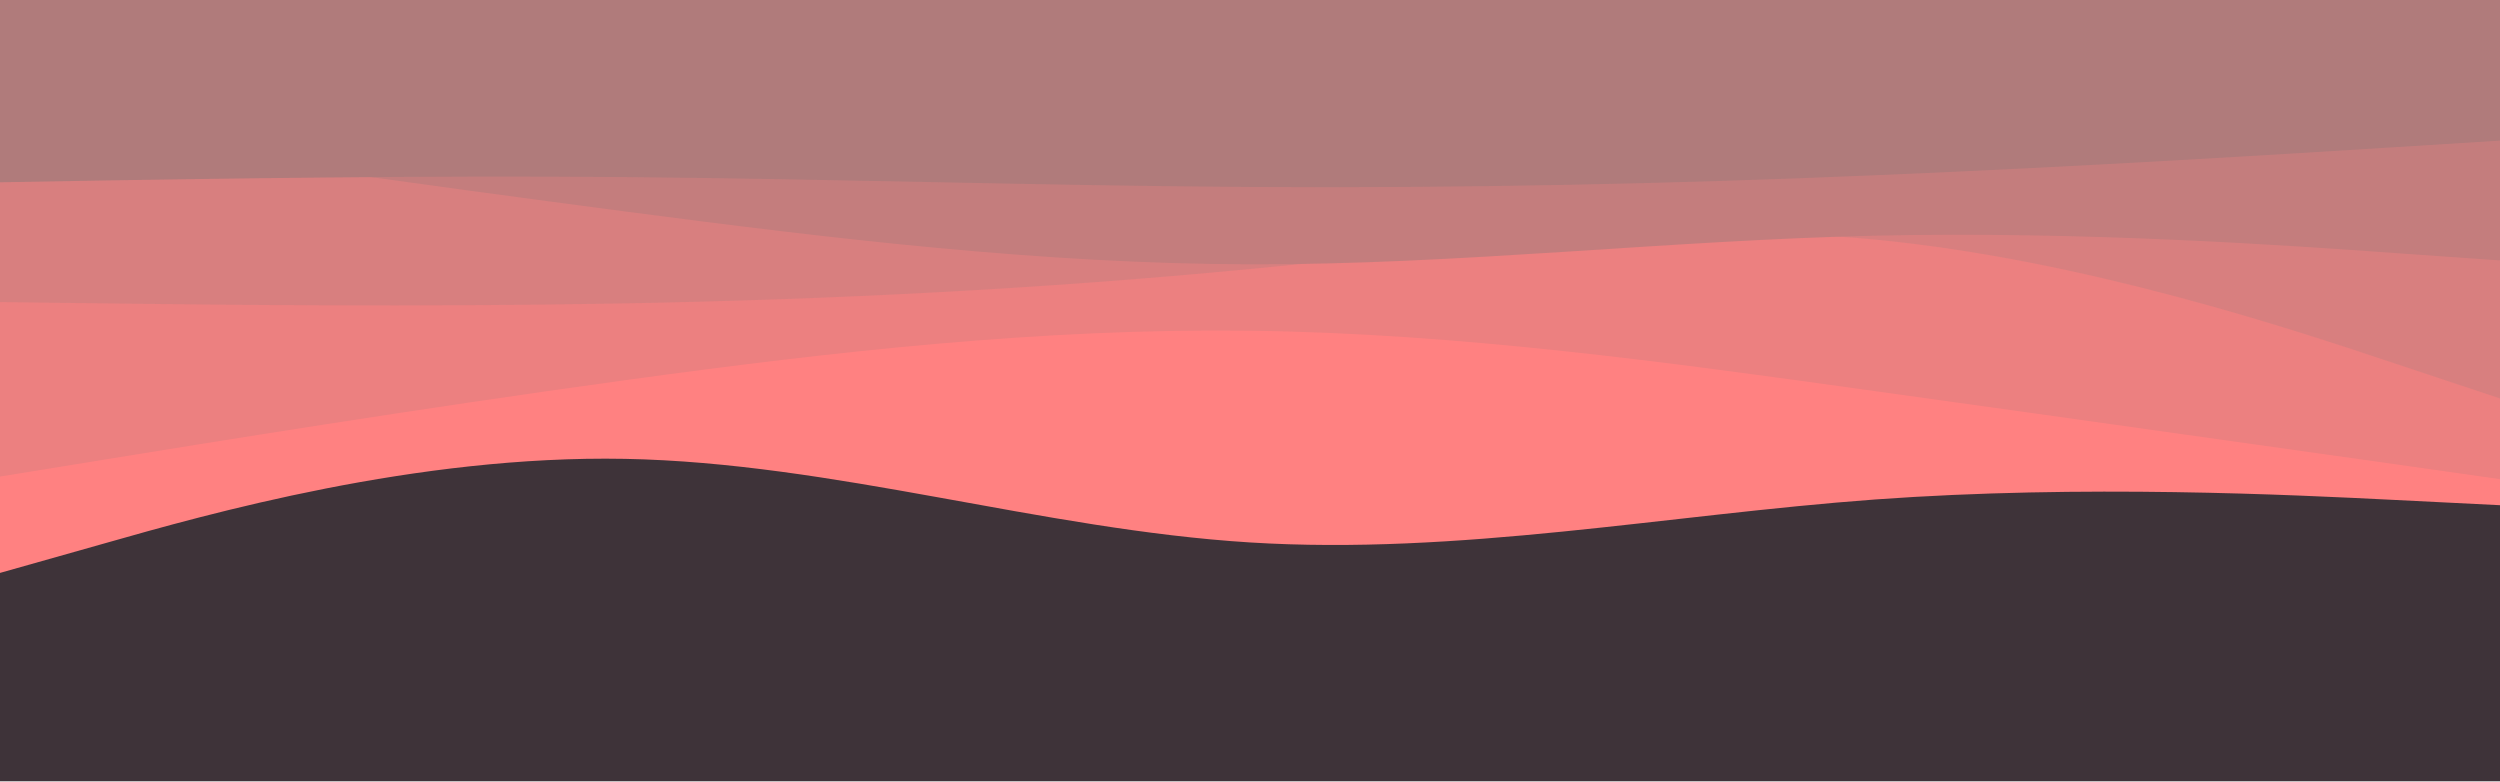
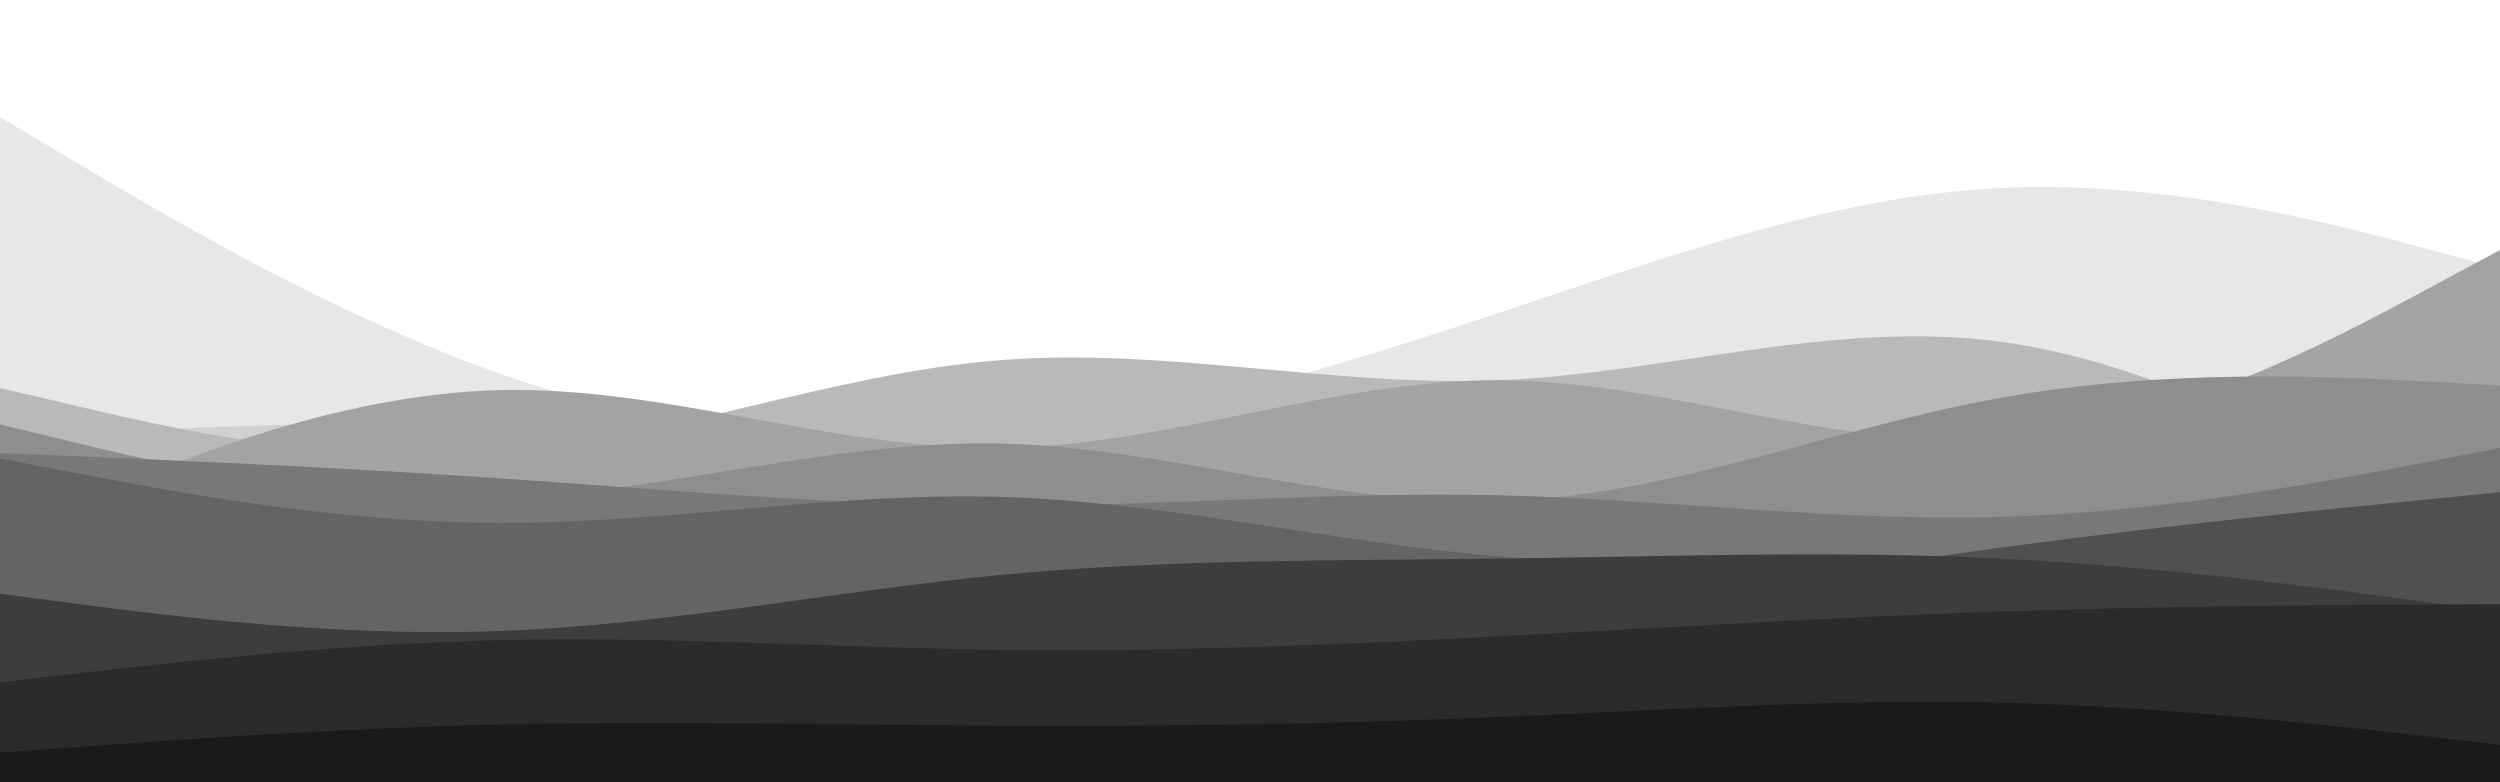
<svg xmlns="http://www.w3.org/2000/svg" id="visual" viewBox="0 0 960 300" width="960" height="300" version="1.1">
-   <rect x="0" y="0" width="960" height="300" fill="#3e3339" />
-   <path d="M0 220L40 208.7C80 197.3 160 174.7 240 176.2C320 177.7 400 203.3 480 208.3C560 213.3 640 197.7 720 191.8C800 186 880 190 920 192L960 194L960 0L920 0C880 0 800 0 720 0C640 0 560 0 480 0C400 0 320 0 240 0C160 0 80 0 40 0L0 0Z" fill="#ff8181" />
-   <path d="M0 183L40 176.5C80 170 160 157 240 146C320 135 400 126 480 127C560 128 640 139 720 150.2C800 161.3 880 172.7 920 178.3L960 184L960 0L920 0C880 0 800 0 720 0C640 0 560 0 480 0C400 0 320 0 240 0C160 0 80 0 40 0L0 0Z" fill="#ec8080" />
-   <path d="M0 116L40 116.5C80 117 160 118 240 116.5C320 115 400 111 480 103.3C560 95.7 640 84.3 720 92C800 99.7 880 126.3 920 139.7L960 153L960 0L920 0C880 0 800 0 720 0C640 0 560 0 480 0C400 0 320 0 240 0C160 0 80 0 40 0L0 0Z" fill="#d87f7f" />
-   <path d="M0 48L40 53.7C80 59.3 160 70.7 240 81.2C320 91.7 400 101.3 480 101.5C560 101.7 640 92.3 720 90.5C800 88.7 880 94.3 920 97.2L960 100L960 0L920 0C880 0 800 0 720 0C640 0 560 0 480 0C400 0 320 0 240 0C160 0 80 0 40 0L0 0Z" fill="#c47d7d" />
-   <path d="M0 70L40 69.3C80 68.7 160 67.3 240 68C320 68.7 400 71.3 480 71.8C560 72.3 640 70.7 720 67.3C800 64 880 59 920 56.5L960 54L960 0L920 0C880 0 800 0 720 0C640 0 560 0 480 0C400 0 320 0 240 0C160 0 80 0 40 0L0 0Z" fill="#b07b7b" />
+   <rect x="0" y="0" width="960" height="300" fill="#ffffff" />
+   <path d="M0 162L32 154.3C64 146.7 128 131.3 192 121.7C256 112 320 108 384 118C448 128 512 152 576 150.7C640 149.3 704 122.7 768 107.5C832 92.3 896 88.7 928 86.8L960 85L960 301L928 301C896 301 832 301 768 301C704 301 640 301 576 301C512 301 448 301 384 301C320 301 256 301 192 301C128 301 64 301 32 301L0 301Z" fill="#ffffff" />
+   <path d="M0 45L32 64C64 83 128 121 192 143.5C256 166 320 173 384 166.8C448 160.7 512 141.3 576 120C640 98.7 704 75.3 768 72.2C832 69 896 86 928 94.5L960 103L960 301L928 301C896 301 832 301 768 301C704 301 640 301 576 301C512 301 448 301 384 301C320 301 256 301 192 301C128 301 64 301 32 301L0 301Z" fill="#e7e7e7" />
+   <path d="M0 168L32 166.3C64 164.7 128 161.3 192 162.8C256 164.3 320 170.7 384 173.7C448 176.7 512 176.3 576 182.7C640 189 704 202 768 190.8C832 179.7 896 144.3 928 126.7L960 109L960 301L928 301C896 301 832 301 768 301C704 301 640 301 576 301C512 301 448 301 384 301C320 301 256 301 192 301C128 301 64 301 32 301L0 301Z" fill="#d0d0d0" />
+   <path d="M0 149L32 156.5C64 164 128 179 192 173.8C256 168.7 320 143.3 384 138.3C448 133.3 512 148.7 576 146C640 143.3 704 122.7 768 131.2C832 139.7 896 177.3 928 196.2L960 215L960 301L928 301C896 301 832 301 768 301C704 301 640 301 576 301C512 301 448 301 384 301C320 301 256 301 192 301C128 301 64 301 32 301L0 301Z" fill="#b9b9b9" />
+   <path d="M0 206L32 192.3C64 178.7 128 151.3 192 149.8C256 148.3 320 172.7 384 172C448 171.3 512 145.7 576 146C640 146.3 704 172.7 768 168.7C832 164.7 896 130.3 928 113.2L960 96L960 301L928 301C896 301 832 301 768 301C704 301 640 301 576 301C512 301 448 301 384 301C320 301 256 301 192 301C128 301 64 301 32 301L0 301Z" fill="#a3a3a3" />
+   <path d="M0 163L32 170.7C64 178.3 128 193.7 192 191.3C256 189 320 169 384 170.3C448 171.7 512 194.3 576 192.5C640 190.7 704 164.3 768 152.8C832 141.3 896 144.7 928 146.3L960 148L960 301L928 301C896 301 832 301 768 301C704 301 640 301 576 301C512 301 448 301 384 301C320 301 256 301 192 301C128 301 64 301 32 301L0 301Z" fill="#8e8e8e" />
+   <path d="M0 174L32 175.3C64 176.7 128 179.3 192 183.7C256 188 320 194 384 194.2C448 194.3 512 188.7 576 190.2C640 191.7 704 200.3 768 198.5C832 196.7 896 184.3 928 178.2L960 172L960 301L928 301C896 301 832 301 768 301C704 301 640 301 576 301C512 301 448 301 384 301C320 301 256 301 192 301C128 301 64 301 32 301L0 301Z" fill="#787878" />
+   <path d="M0 176L32 182.2C64 188.3 128 200.7 192 200.8C256 201 320 189 384 190.8C448 192.7 512 208.3 576 213.7C640 219 704 214 768 215.7C832 217.3 896 225.7 928 229.8L960 234L960 301L928 301C896 301 832 301 768 301C704 301 640 301 576 301C512 301 448 301 384 301C320 301 256 301 192 301C128 301 64 301 32 301L0 301Z" fill="#646464" />
+   <path d="M0 251L32 254.3C64 257.7 128 264.3 192 263.8C256 263.3 320 255.7 384 250.7C448 245.7 512 243.3 576 236.7C640 230 704 219 768 210.3C832 201.7 896 195.3 928 192.2L960 189L960 301L928 301C896 301 832 301 768 301C704 301 640 301 576 301C512 301 448 301 384 301C320 301 256 301 192 301C128 301 64 301 32 301L0 301Z" fill="#505050" />
+   <path d="M0 228L32 232.2C64 236.3 128 244.7 192 242.3C256 240 320 227 384 220.8C448 214.7 512 215.3 576 214.5C640 213.7 704 211.3 768 214.5C832 217.7 896 226.3 928 230.7L960 235L960 301L928 301C896 301 832 301 768 301C704 301 640 301 576 301C512 301 448 301 384 301C320 301 256 301 192 301C128 301 64 301 32 301L0 301Z" fill="#3d3d3d" />
+   <path d="M0 262L32 258.3C64 254.7 128 247.3 192 245.8C256 244.3 320 248.7 384 249.5C448 250.3 512 247.7 576 244.3C640 241 704 237 768 234.8C832 232.7 896 232.3 928 232.2L960 232L960 301L928 301C896 301 832 301 768 301C704 301 640 301 576 301C512 301 448 301 384 301C320 301 256 301 192 301C128 301 64 301 32 301L0 301Z" fill="#2b2b2b" />
+   <path d="M0 289L32 286.7C64 284.3 128 279.7 192 278.2C256 276.7 320 278.3 384 278.7C448 279 512 278 576 275.3C640 272.7 704 268.3 768 269.8C832 271.3 896 278.7 928 282.3L960 286L960 301L928 301C896 301 832 301 768 301C704 301 640 301 576 301C512 301 448 301 384 301C320 301 256 301 192 301C128 301 64 301 32 301L0 301Z" fill="#1a1a1a" />
</svg>
